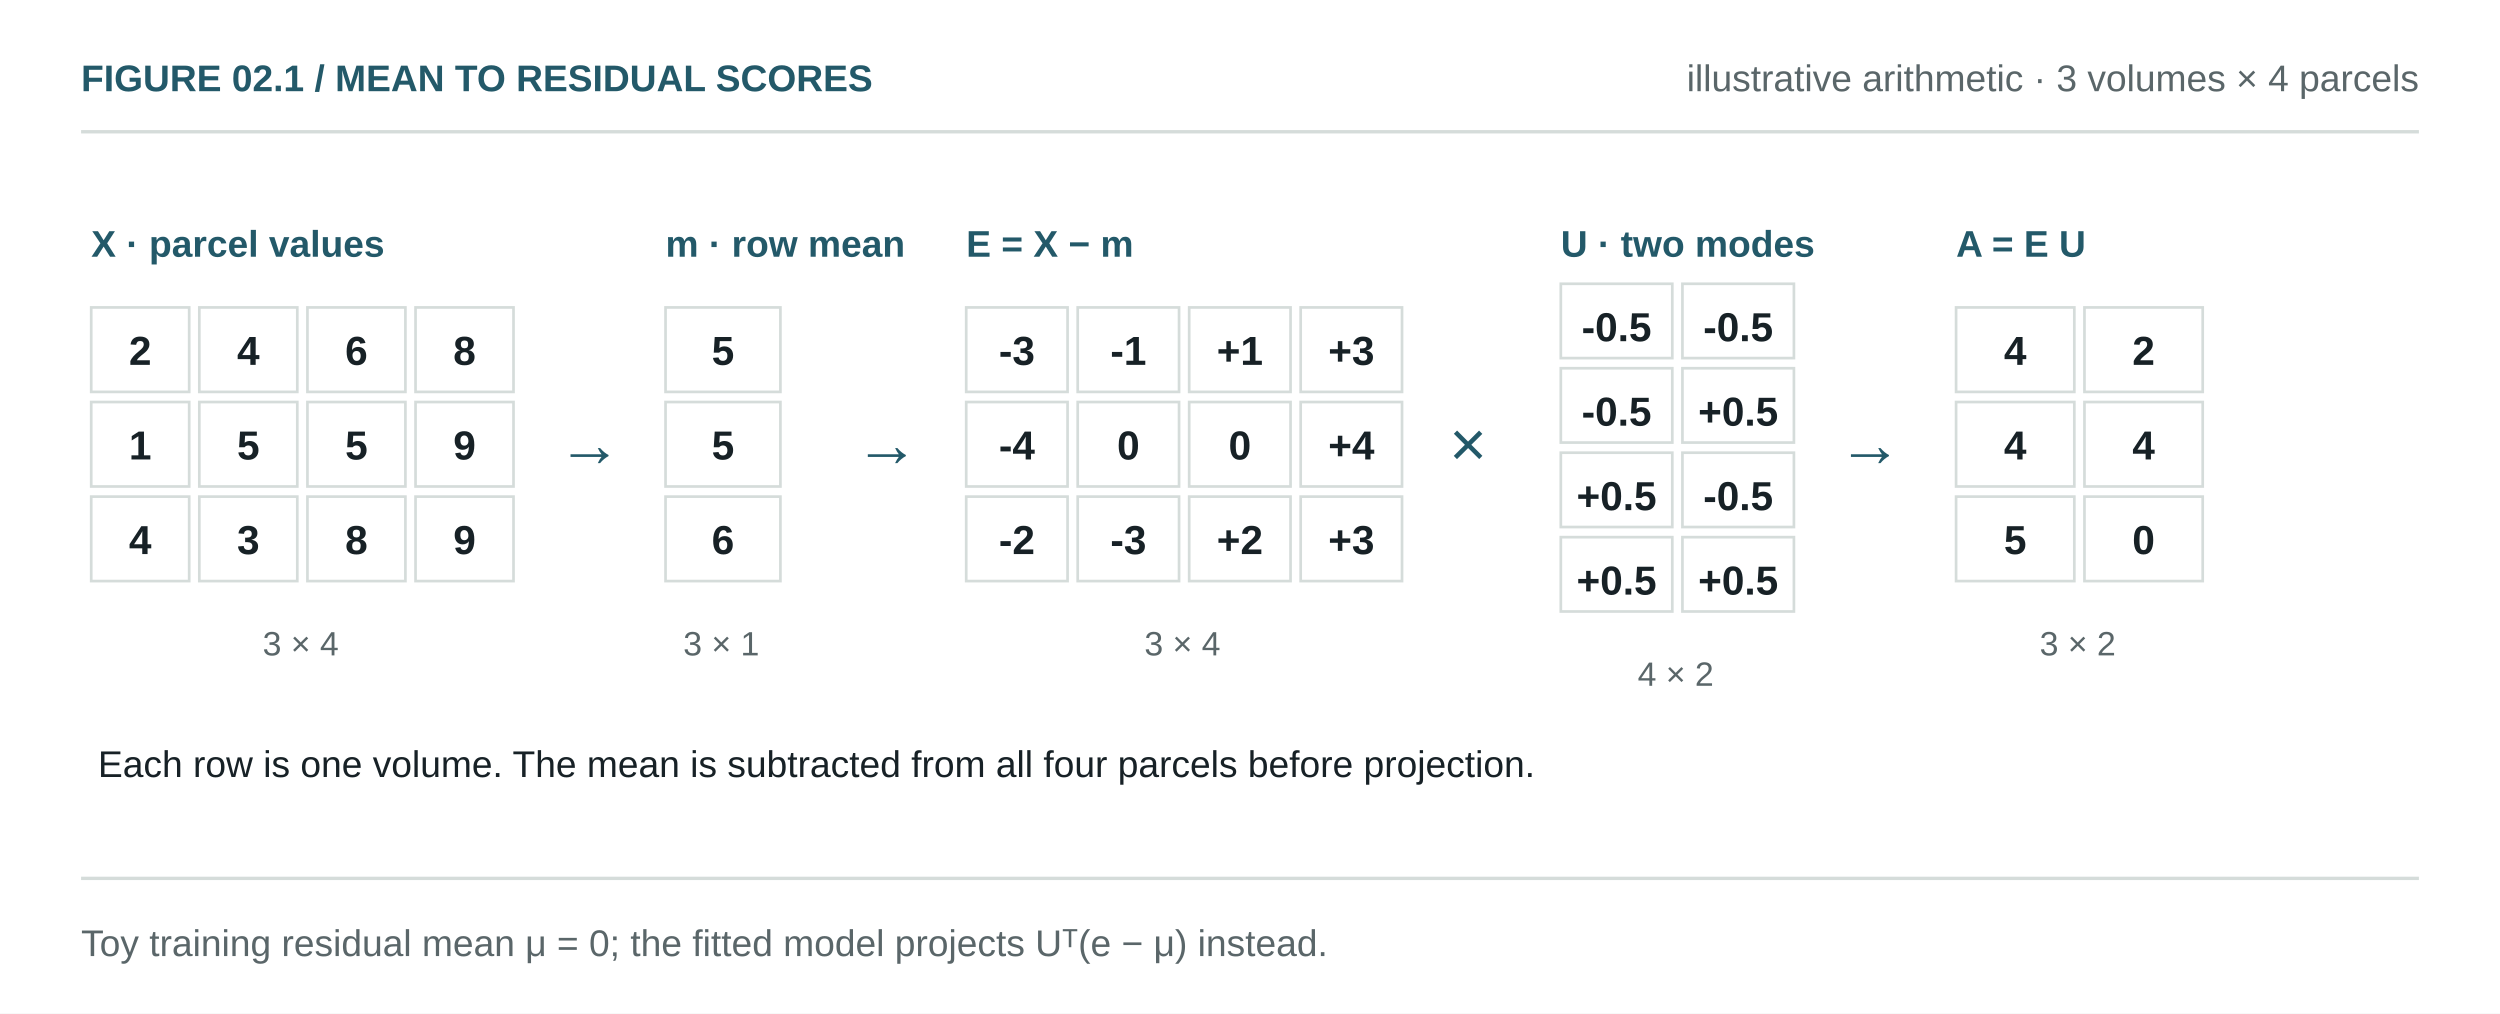
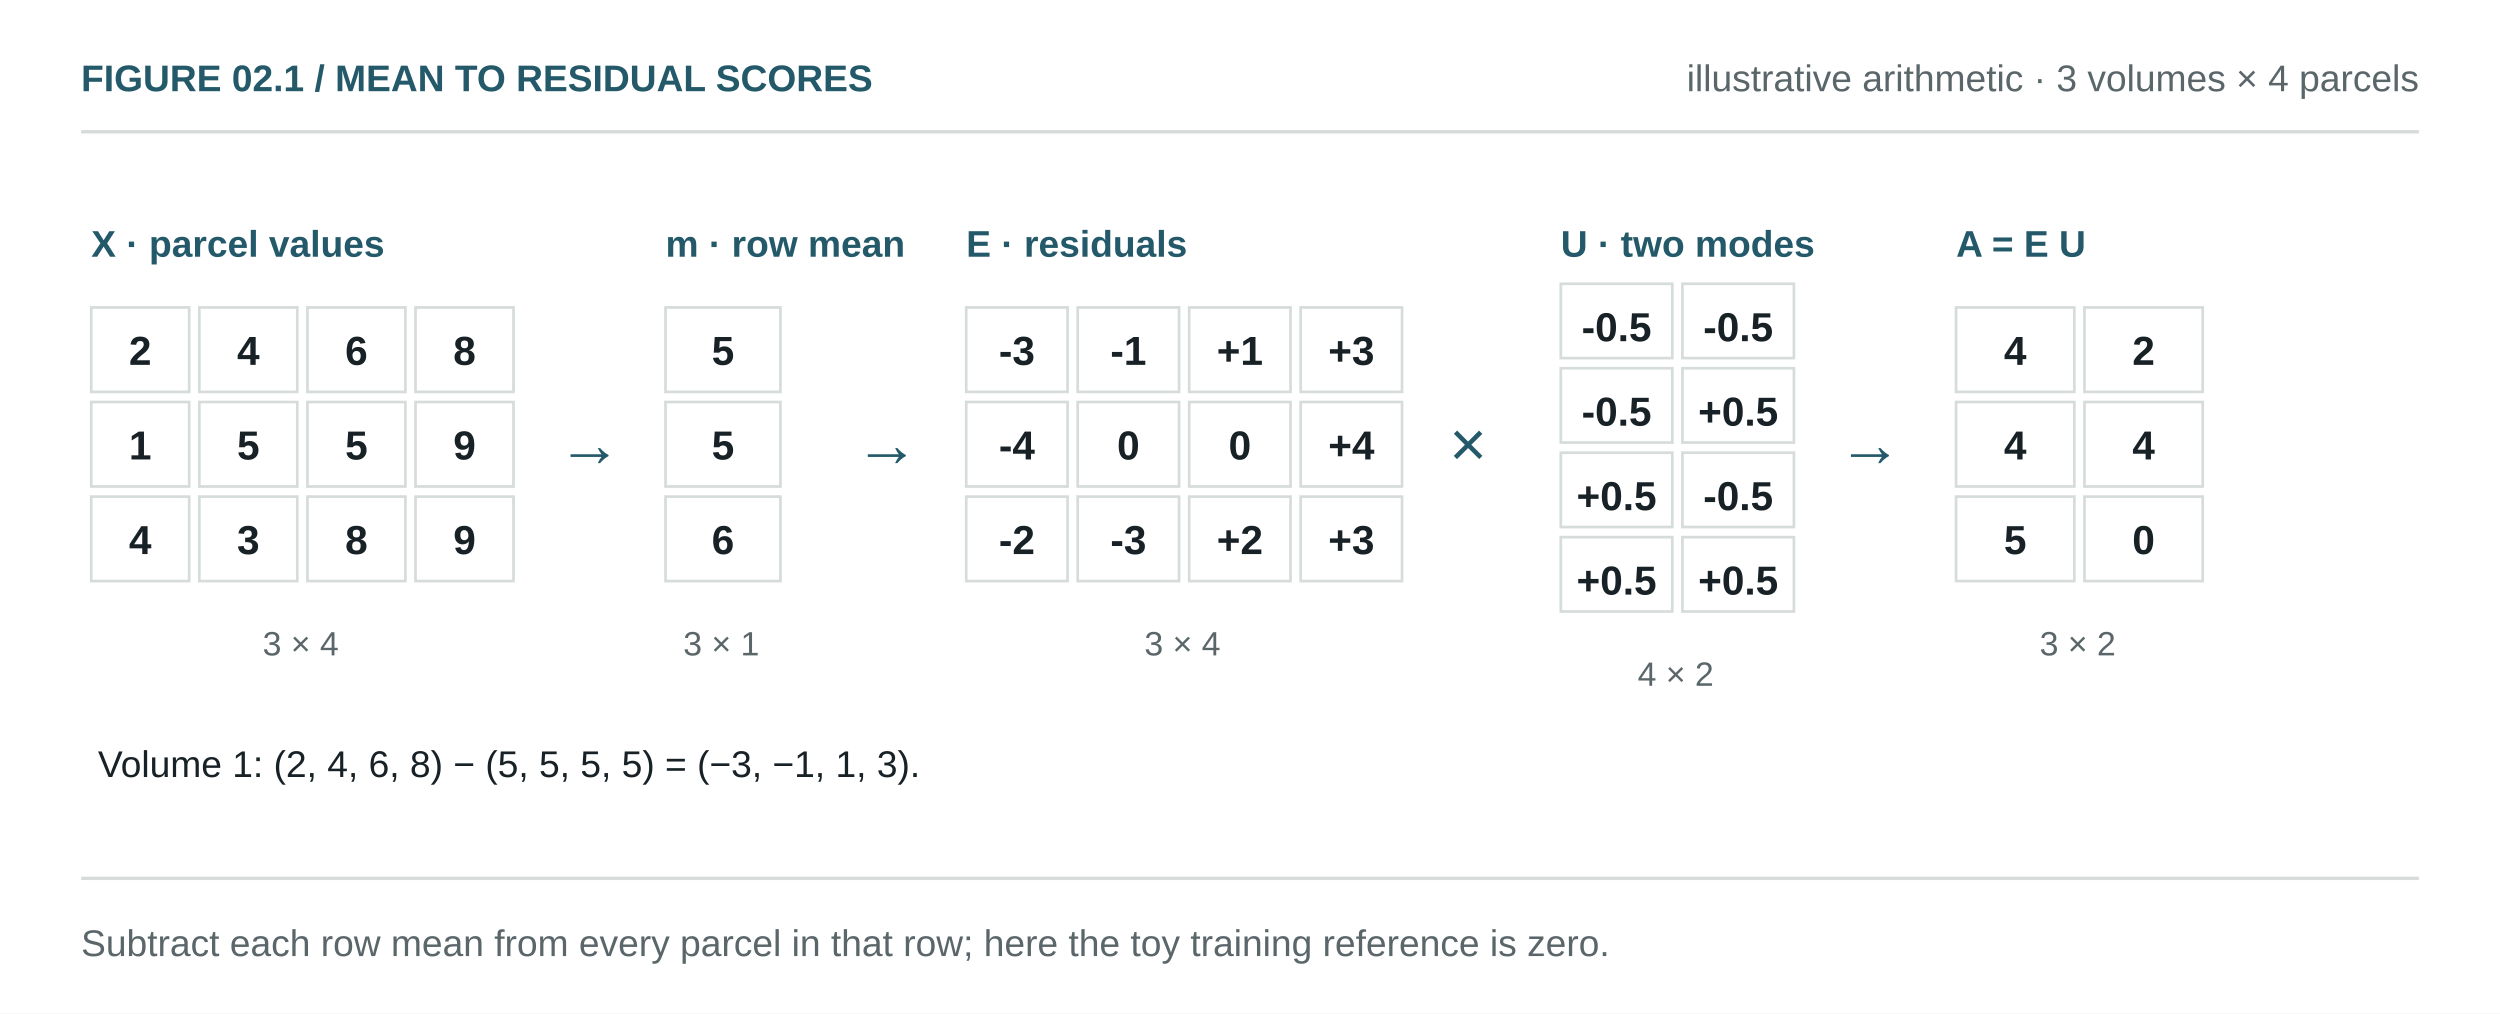
<svg xmlns="http://www.w3.org/2000/svg" width="740" height="300" viewBox="0 0 740 300" role="img" aria-labelledby="title desc">
  <rect width="740" height="300" fill="#ffffff" />
  <text x="24.00" y="27.00" fill="#235969" font-size="11" font-weight="700" text-anchor="start" font-family="-apple-system,BlinkMacSystemFont,Segoe UI,Arial,sans-serif">FIGURE 02.1 / MEAN TO RESIDUAL SCORES</text>
  <text x="716.00" y="27.00" fill="#5a6669" font-size="11" font-weight="400" text-anchor="end" font-family="-apple-system,BlinkMacSystemFont,Segoe UI,Arial,sans-serif">illustrative arithmetic · 3 volumes × 4 parcels</text>
  <line x1="24.00" y1="39.00" x2="716.00" y2="39.00" stroke="#d5dcda" stroke-width="1" opacity="1" />
  <text x="27.00" y="76.00" fill="#235969" font-size="11" font-weight="700" text-anchor="start" font-family="-apple-system,BlinkMacSystemFont,Segoe UI,Arial,sans-serif">X · parcel values</text>
  <rect x="27.00" y="91.00" width="29.00" height="25.00" fill="#ffffff" stroke="#d5dcda" stroke-width="0.8" />
  <text x="41.50" y="108.00" fill="#172126" font-size="12" font-weight="600" text-anchor="middle" font-family="-apple-system,BlinkMacSystemFont,Segoe UI,Arial,sans-serif">2</text>
  <rect x="59.00" y="91.00" width="29.00" height="25.00" fill="#ffffff" stroke="#d5dcda" stroke-width="0.8" />
  <text x="73.50" y="108.00" fill="#172126" font-size="12" font-weight="600" text-anchor="middle" font-family="-apple-system,BlinkMacSystemFont,Segoe UI,Arial,sans-serif">4</text>
  <rect x="91.00" y="91.00" width="29.00" height="25.00" fill="#ffffff" stroke="#d5dcda" stroke-width="0.8" />
  <text x="105.50" y="108.00" fill="#172126" font-size="12" font-weight="600" text-anchor="middle" font-family="-apple-system,BlinkMacSystemFont,Segoe UI,Arial,sans-serif">6</text>
  <rect x="123.00" y="91.00" width="29.00" height="25.00" fill="#ffffff" stroke="#d5dcda" stroke-width="0.8" />
  <text x="137.50" y="108.00" fill="#172126" font-size="12" font-weight="600" text-anchor="middle" font-family="-apple-system,BlinkMacSystemFont,Segoe UI,Arial,sans-serif">8</text>
  <rect x="27.00" y="119.00" width="29.00" height="25.00" fill="#ffffff" stroke="#d5dcda" stroke-width="0.8" />
  <text x="41.50" y="136.00" fill="#172126" font-size="12" font-weight="600" text-anchor="middle" font-family="-apple-system,BlinkMacSystemFont,Segoe UI,Arial,sans-serif">1</text>
  <rect x="59.00" y="119.00" width="29.00" height="25.00" fill="#ffffff" stroke="#d5dcda" stroke-width="0.8" />
  <text x="73.50" y="136.00" fill="#172126" font-size="12" font-weight="600" text-anchor="middle" font-family="-apple-system,BlinkMacSystemFont,Segoe UI,Arial,sans-serif">5</text>
  <rect x="91.00" y="119.00" width="29.00" height="25.00" fill="#ffffff" stroke="#d5dcda" stroke-width="0.8" />
  <text x="105.50" y="136.00" fill="#172126" font-size="12" font-weight="600" text-anchor="middle" font-family="-apple-system,BlinkMacSystemFont,Segoe UI,Arial,sans-serif">5</text>
  <rect x="123.00" y="119.00" width="29.00" height="25.00" fill="#ffffff" stroke="#d5dcda" stroke-width="0.8" />
  <text x="137.50" y="136.00" fill="#172126" font-size="12" font-weight="600" text-anchor="middle" font-family="-apple-system,BlinkMacSystemFont,Segoe UI,Arial,sans-serif">9</text>
  <rect x="27.00" y="147.00" width="29.00" height="25.00" fill="#ffffff" stroke="#d5dcda" stroke-width="0.8" />
  <text x="41.50" y="164.00" fill="#172126" font-size="12" font-weight="600" text-anchor="middle" font-family="-apple-system,BlinkMacSystemFont,Segoe UI,Arial,sans-serif">4</text>
  <rect x="59.00" y="147.00" width="29.00" height="25.00" fill="#ffffff" stroke="#d5dcda" stroke-width="0.8" />
  <text x="73.50" y="164.00" fill="#172126" font-size="12" font-weight="600" text-anchor="middle" font-family="-apple-system,BlinkMacSystemFont,Segoe UI,Arial,sans-serif">3</text>
  <rect x="91.00" y="147.00" width="29.00" height="25.00" fill="#ffffff" stroke="#d5dcda" stroke-width="0.8" />
  <text x="105.50" y="164.00" fill="#172126" font-size="12" font-weight="600" text-anchor="middle" font-family="-apple-system,BlinkMacSystemFont,Segoe UI,Arial,sans-serif">8</text>
  <rect x="123.00" y="147.00" width="29.00" height="25.00" fill="#ffffff" stroke="#d5dcda" stroke-width="0.8" />
  <text x="137.50" y="164.00" fill="#172126" font-size="12" font-weight="600" text-anchor="middle" font-family="-apple-system,BlinkMacSystemFont,Segoe UI,Arial,sans-serif">9</text>
  <text x="89.00" y="194.00" fill="#5a6669" font-size="10" font-weight="400" text-anchor="middle" font-family="-apple-system,BlinkMacSystemFont,Segoe UI,Arial,sans-serif">3 × 4</text>
  <text x="165.00" y="138.00" fill="#235969" font-size="19" font-weight="400" text-anchor="start" font-family="-apple-system,BlinkMacSystemFont,Segoe UI,Arial,sans-serif">→</text>
  <text x="197.00" y="76.00" fill="#235969" font-size="11" font-weight="700" text-anchor="start" font-family="-apple-system,BlinkMacSystemFont,Segoe UI,Arial,sans-serif">m · row mean</text>
  <rect x="197.00" y="91.00" width="34.00" height="25.00" fill="#ffffff" stroke="#d5dcda" stroke-width="0.8" />
  <text x="214.00" y="108.00" fill="#172126" font-size="12" font-weight="600" text-anchor="middle" font-family="-apple-system,BlinkMacSystemFont,Segoe UI,Arial,sans-serif">5</text>
  <rect x="197.00" y="119.00" width="34.00" height="25.00" fill="#ffffff" stroke="#d5dcda" stroke-width="0.8" />
  <text x="214.00" y="136.00" fill="#172126" font-size="12" font-weight="600" text-anchor="middle" font-family="-apple-system,BlinkMacSystemFont,Segoe UI,Arial,sans-serif">5</text>
  <rect x="197.00" y="147.00" width="34.00" height="25.00" fill="#ffffff" stroke="#d5dcda" stroke-width="0.8" />
  <text x="214.00" y="164.00" fill="#172126" font-size="12" font-weight="600" text-anchor="middle" font-family="-apple-system,BlinkMacSystemFont,Segoe UI,Arial,sans-serif">6</text>
  <text x="213.50" y="194.00" fill="#5a6669" font-size="10" font-weight="400" text-anchor="middle" font-family="-apple-system,BlinkMacSystemFont,Segoe UI,Arial,sans-serif">3 × 1</text>
  <text x="253.00" y="138.00" fill="#235969" font-size="19" font-weight="400" text-anchor="start" font-family="-apple-system,BlinkMacSystemFont,Segoe UI,Arial,sans-serif">→</text>
-   <text x="286.00" y="76.00" fill="#235969" font-size="11" font-weight="700" text-anchor="start" font-family="-apple-system,BlinkMacSystemFont,Segoe UI,Arial,sans-serif">E = X − m</text>
+   <text x="286.00" y="76.00" fill="#235969" font-size="11" font-weight="700" text-anchor="start" font-family="-apple-system,BlinkMacSystemFont,Segoe UI,Arial,sans-serif">E · residuals</text>
  <rect x="286.00" y="91.00" width="30.00" height="25.00" fill="#ffffff" stroke="#d5dcda" stroke-width="0.8" />
  <text x="301.00" y="108.00" fill="#172126" font-size="12" font-weight="600" text-anchor="middle" font-family="-apple-system,BlinkMacSystemFont,Segoe UI,Arial,sans-serif">-3</text>
  <rect x="319.00" y="91.00" width="30.00" height="25.00" fill="#ffffff" stroke="#d5dcda" stroke-width="0.8" />
  <text x="334.00" y="108.00" fill="#172126" font-size="12" font-weight="600" text-anchor="middle" font-family="-apple-system,BlinkMacSystemFont,Segoe UI,Arial,sans-serif">-1</text>
  <rect x="352.00" y="91.00" width="30.00" height="25.00" fill="#ffffff" stroke="#d5dcda" stroke-width="0.8" />
  <text x="367.00" y="108.00" fill="#172126" font-size="12" font-weight="600" text-anchor="middle" font-family="-apple-system,BlinkMacSystemFont,Segoe UI,Arial,sans-serif">+1</text>
  <rect x="385.00" y="91.00" width="30.00" height="25.00" fill="#ffffff" stroke="#d5dcda" stroke-width="0.8" />
  <text x="400.00" y="108.00" fill="#172126" font-size="12" font-weight="600" text-anchor="middle" font-family="-apple-system,BlinkMacSystemFont,Segoe UI,Arial,sans-serif">+3</text>
  <rect x="286.00" y="119.00" width="30.00" height="25.00" fill="#ffffff" stroke="#d5dcda" stroke-width="0.8" />
  <text x="301.00" y="136.00" fill="#172126" font-size="12" font-weight="600" text-anchor="middle" font-family="-apple-system,BlinkMacSystemFont,Segoe UI,Arial,sans-serif">-4</text>
  <rect x="319.00" y="119.00" width="30.00" height="25.00" fill="#ffffff" stroke="#d5dcda" stroke-width="0.8" />
  <text x="334.00" y="136.00" fill="#172126" font-size="12" font-weight="600" text-anchor="middle" font-family="-apple-system,BlinkMacSystemFont,Segoe UI,Arial,sans-serif">0</text>
  <rect x="352.00" y="119.00" width="30.00" height="25.00" fill="#ffffff" stroke="#d5dcda" stroke-width="0.8" />
  <text x="367.00" y="136.00" fill="#172126" font-size="12" font-weight="600" text-anchor="middle" font-family="-apple-system,BlinkMacSystemFont,Segoe UI,Arial,sans-serif">0</text>
  <rect x="385.00" y="119.00" width="30.00" height="25.00" fill="#ffffff" stroke="#d5dcda" stroke-width="0.8" />
  <text x="400.00" y="136.00" fill="#172126" font-size="12" font-weight="600" text-anchor="middle" font-family="-apple-system,BlinkMacSystemFont,Segoe UI,Arial,sans-serif">+4</text>
  <rect x="286.00" y="147.00" width="30.00" height="25.00" fill="#ffffff" stroke="#d5dcda" stroke-width="0.8" />
  <text x="301.00" y="164.00" fill="#172126" font-size="12" font-weight="600" text-anchor="middle" font-family="-apple-system,BlinkMacSystemFont,Segoe UI,Arial,sans-serif">-2</text>
  <rect x="319.00" y="147.00" width="30.00" height="25.00" fill="#ffffff" stroke="#d5dcda" stroke-width="0.8" />
  <text x="334.00" y="164.00" fill="#172126" font-size="12" font-weight="600" text-anchor="middle" font-family="-apple-system,BlinkMacSystemFont,Segoe UI,Arial,sans-serif">-3</text>
  <rect x="352.00" y="147.00" width="30.00" height="25.00" fill="#ffffff" stroke="#d5dcda" stroke-width="0.8" />
  <text x="367.00" y="164.00" fill="#172126" font-size="12" font-weight="600" text-anchor="middle" font-family="-apple-system,BlinkMacSystemFont,Segoe UI,Arial,sans-serif">+2</text>
  <rect x="385.00" y="147.00" width="30.00" height="25.00" fill="#ffffff" stroke="#d5dcda" stroke-width="0.8" />
  <text x="400.00" y="164.00" fill="#172126" font-size="12" font-weight="600" text-anchor="middle" font-family="-apple-system,BlinkMacSystemFont,Segoe UI,Arial,sans-serif">+3</text>
  <text x="350.00" y="194.00" fill="#5a6669" font-size="10" font-weight="400" text-anchor="middle" font-family="-apple-system,BlinkMacSystemFont,Segoe UI,Arial,sans-serif">3 × 4</text>
  <text x="429.00" y="138.00" fill="#235969" font-size="19" font-weight="400" text-anchor="start" font-family="-apple-system,BlinkMacSystemFont,Segoe UI,Arial,sans-serif">×</text>
  <text x="462.00" y="76.00" fill="#235969" font-size="11" font-weight="700" text-anchor="start" font-family="-apple-system,BlinkMacSystemFont,Segoe UI,Arial,sans-serif">U · two modes</text>
  <rect x="462.00" y="84.00" width="33.00" height="22.00" fill="#ffffff" stroke="#d5dcda" stroke-width="0.8" />
  <text x="478.50" y="101.00" fill="#172126" font-size="12" font-weight="600" text-anchor="middle" font-family="-apple-system,BlinkMacSystemFont,Segoe UI,Arial,sans-serif">-0.5</text>
  <rect x="498.00" y="84.00" width="33.00" height="22.00" fill="#ffffff" stroke="#d5dcda" stroke-width="0.8" />
  <text x="514.50" y="101.00" fill="#172126" font-size="12" font-weight="600" text-anchor="middle" font-family="-apple-system,BlinkMacSystemFont,Segoe UI,Arial,sans-serif">-0.5</text>
  <rect x="462.00" y="109.00" width="33.00" height="22.00" fill="#ffffff" stroke="#d5dcda" stroke-width="0.8" />
  <text x="478.50" y="126.00" fill="#172126" font-size="12" font-weight="600" text-anchor="middle" font-family="-apple-system,BlinkMacSystemFont,Segoe UI,Arial,sans-serif">-0.5</text>
  <rect x="498.00" y="109.00" width="33.00" height="22.00" fill="#ffffff" stroke="#d5dcda" stroke-width="0.8" />
  <text x="514.50" y="126.00" fill="#172126" font-size="12" font-weight="600" text-anchor="middle" font-family="-apple-system,BlinkMacSystemFont,Segoe UI,Arial,sans-serif">+0.5</text>
  <rect x="462.00" y="134.00" width="33.00" height="22.00" fill="#ffffff" stroke="#d5dcda" stroke-width="0.8" />
  <text x="478.50" y="151.00" fill="#172126" font-size="12" font-weight="600" text-anchor="middle" font-family="-apple-system,BlinkMacSystemFont,Segoe UI,Arial,sans-serif">+0.5</text>
  <rect x="498.00" y="134.00" width="33.00" height="22.00" fill="#ffffff" stroke="#d5dcda" stroke-width="0.8" />
  <text x="514.50" y="151.00" fill="#172126" font-size="12" font-weight="600" text-anchor="middle" font-family="-apple-system,BlinkMacSystemFont,Segoe UI,Arial,sans-serif">-0.5</text>
  <rect x="462.00" y="159.00" width="33.00" height="22.00" fill="#ffffff" stroke="#d5dcda" stroke-width="0.8" />
  <text x="478.50" y="176.00" fill="#172126" font-size="12" font-weight="600" text-anchor="middle" font-family="-apple-system,BlinkMacSystemFont,Segoe UI,Arial,sans-serif">+0.5</text>
  <rect x="498.00" y="159.00" width="33.00" height="22.00" fill="#ffffff" stroke="#d5dcda" stroke-width="0.8" />
  <text x="514.50" y="176.00" fill="#172126" font-size="12" font-weight="600" text-anchor="middle" font-family="-apple-system,BlinkMacSystemFont,Segoe UI,Arial,sans-serif">+0.5</text>
  <text x="496.00" y="203.00" fill="#5a6669" font-size="10" font-weight="400" text-anchor="middle" font-family="-apple-system,BlinkMacSystemFont,Segoe UI,Arial,sans-serif">4 × 2</text>
  <text x="544.00" y="138.00" fill="#235969" font-size="19" font-weight="400" text-anchor="start" font-family="-apple-system,BlinkMacSystemFont,Segoe UI,Arial,sans-serif">→</text>
  <text x="579.00" y="76.00" fill="#235969" font-size="11" font-weight="700" text-anchor="start" font-family="-apple-system,BlinkMacSystemFont,Segoe UI,Arial,sans-serif">A = E U</text>
  <rect x="579.00" y="91.00" width="35.00" height="25.00" fill="#ffffff" stroke="#d5dcda" stroke-width="0.8" />
  <text x="596.50" y="108.00" fill="#172126" font-size="12" font-weight="600" text-anchor="middle" font-family="-apple-system,BlinkMacSystemFont,Segoe UI,Arial,sans-serif">4</text>
  <rect x="617.00" y="91.00" width="35.00" height="25.00" fill="#ffffff" stroke="#d5dcda" stroke-width="0.8" />
  <text x="634.50" y="108.00" fill="#172126" font-size="12" font-weight="600" text-anchor="middle" font-family="-apple-system,BlinkMacSystemFont,Segoe UI,Arial,sans-serif">2</text>
  <rect x="579.00" y="119.00" width="35.00" height="25.00" fill="#ffffff" stroke="#d5dcda" stroke-width="0.8" />
  <text x="596.50" y="136.00" fill="#172126" font-size="12" font-weight="600" text-anchor="middle" font-family="-apple-system,BlinkMacSystemFont,Segoe UI,Arial,sans-serif">4</text>
  <rect x="617.00" y="119.00" width="35.00" height="25.00" fill="#ffffff" stroke="#d5dcda" stroke-width="0.8" />
  <text x="634.50" y="136.00" fill="#172126" font-size="12" font-weight="600" text-anchor="middle" font-family="-apple-system,BlinkMacSystemFont,Segoe UI,Arial,sans-serif">4</text>
  <rect x="579.00" y="147.00" width="35.00" height="25.00" fill="#ffffff" stroke="#d5dcda" stroke-width="0.8" />
  <text x="596.50" y="164.00" fill="#172126" font-size="12" font-weight="600" text-anchor="middle" font-family="-apple-system,BlinkMacSystemFont,Segoe UI,Arial,sans-serif">5</text>
  <rect x="617.00" y="147.00" width="35.00" height="25.00" fill="#ffffff" stroke="#d5dcda" stroke-width="0.8" />
  <text x="634.50" y="164.00" fill="#172126" font-size="12" font-weight="600" text-anchor="middle" font-family="-apple-system,BlinkMacSystemFont,Segoe UI,Arial,sans-serif">0</text>
  <text x="615.00" y="194.00" fill="#5a6669" font-size="10" font-weight="400" text-anchor="middle" font-family="-apple-system,BlinkMacSystemFont,Segoe UI,Arial,sans-serif">3 × 2</text>
-   <text x="29.00" y="230.00" fill="#172126" font-size="11" font-weight="400" text-anchor="start" font-family="-apple-system,BlinkMacSystemFont,Segoe UI,Arial,sans-serif">Each row is one volume. The mean is subtracted from all four parcels before projection.</text>
+   <text x="29.00" y="230.00" fill="#172126" font-size="11" font-weight="400" text-anchor="start" font-family="-apple-system,BlinkMacSystemFont,Segoe UI,Arial,sans-serif">Volume 1: (2, 4, 6, 8) − (5, 5, 5, 5) = (−3, −1, 1, 3).</text>
  <line x1="24.00" y1="260.00" x2="716.00" y2="260.00" stroke="#d5dcda" stroke-width="1" opacity="1" />
-   <text x="24.00" y="283.00" fill="#5a6669" font-size="11" font-weight="400" text-anchor="start" font-family="-apple-system,BlinkMacSystemFont,Segoe UI,Arial,sans-serif">Toy training residual mean μ = 0; the fitted model projects Uᵀ(e − μ) instead.</text>
+   <text x="24.00" y="283.00" fill="#5a6669" font-size="11" font-weight="400" text-anchor="start" font-family="-apple-system,BlinkMacSystemFont,Segoe UI,Arial,sans-serif">Subtract each row mean from every parcel in that row; here the toy training reference is zero.</text>
</svg>
